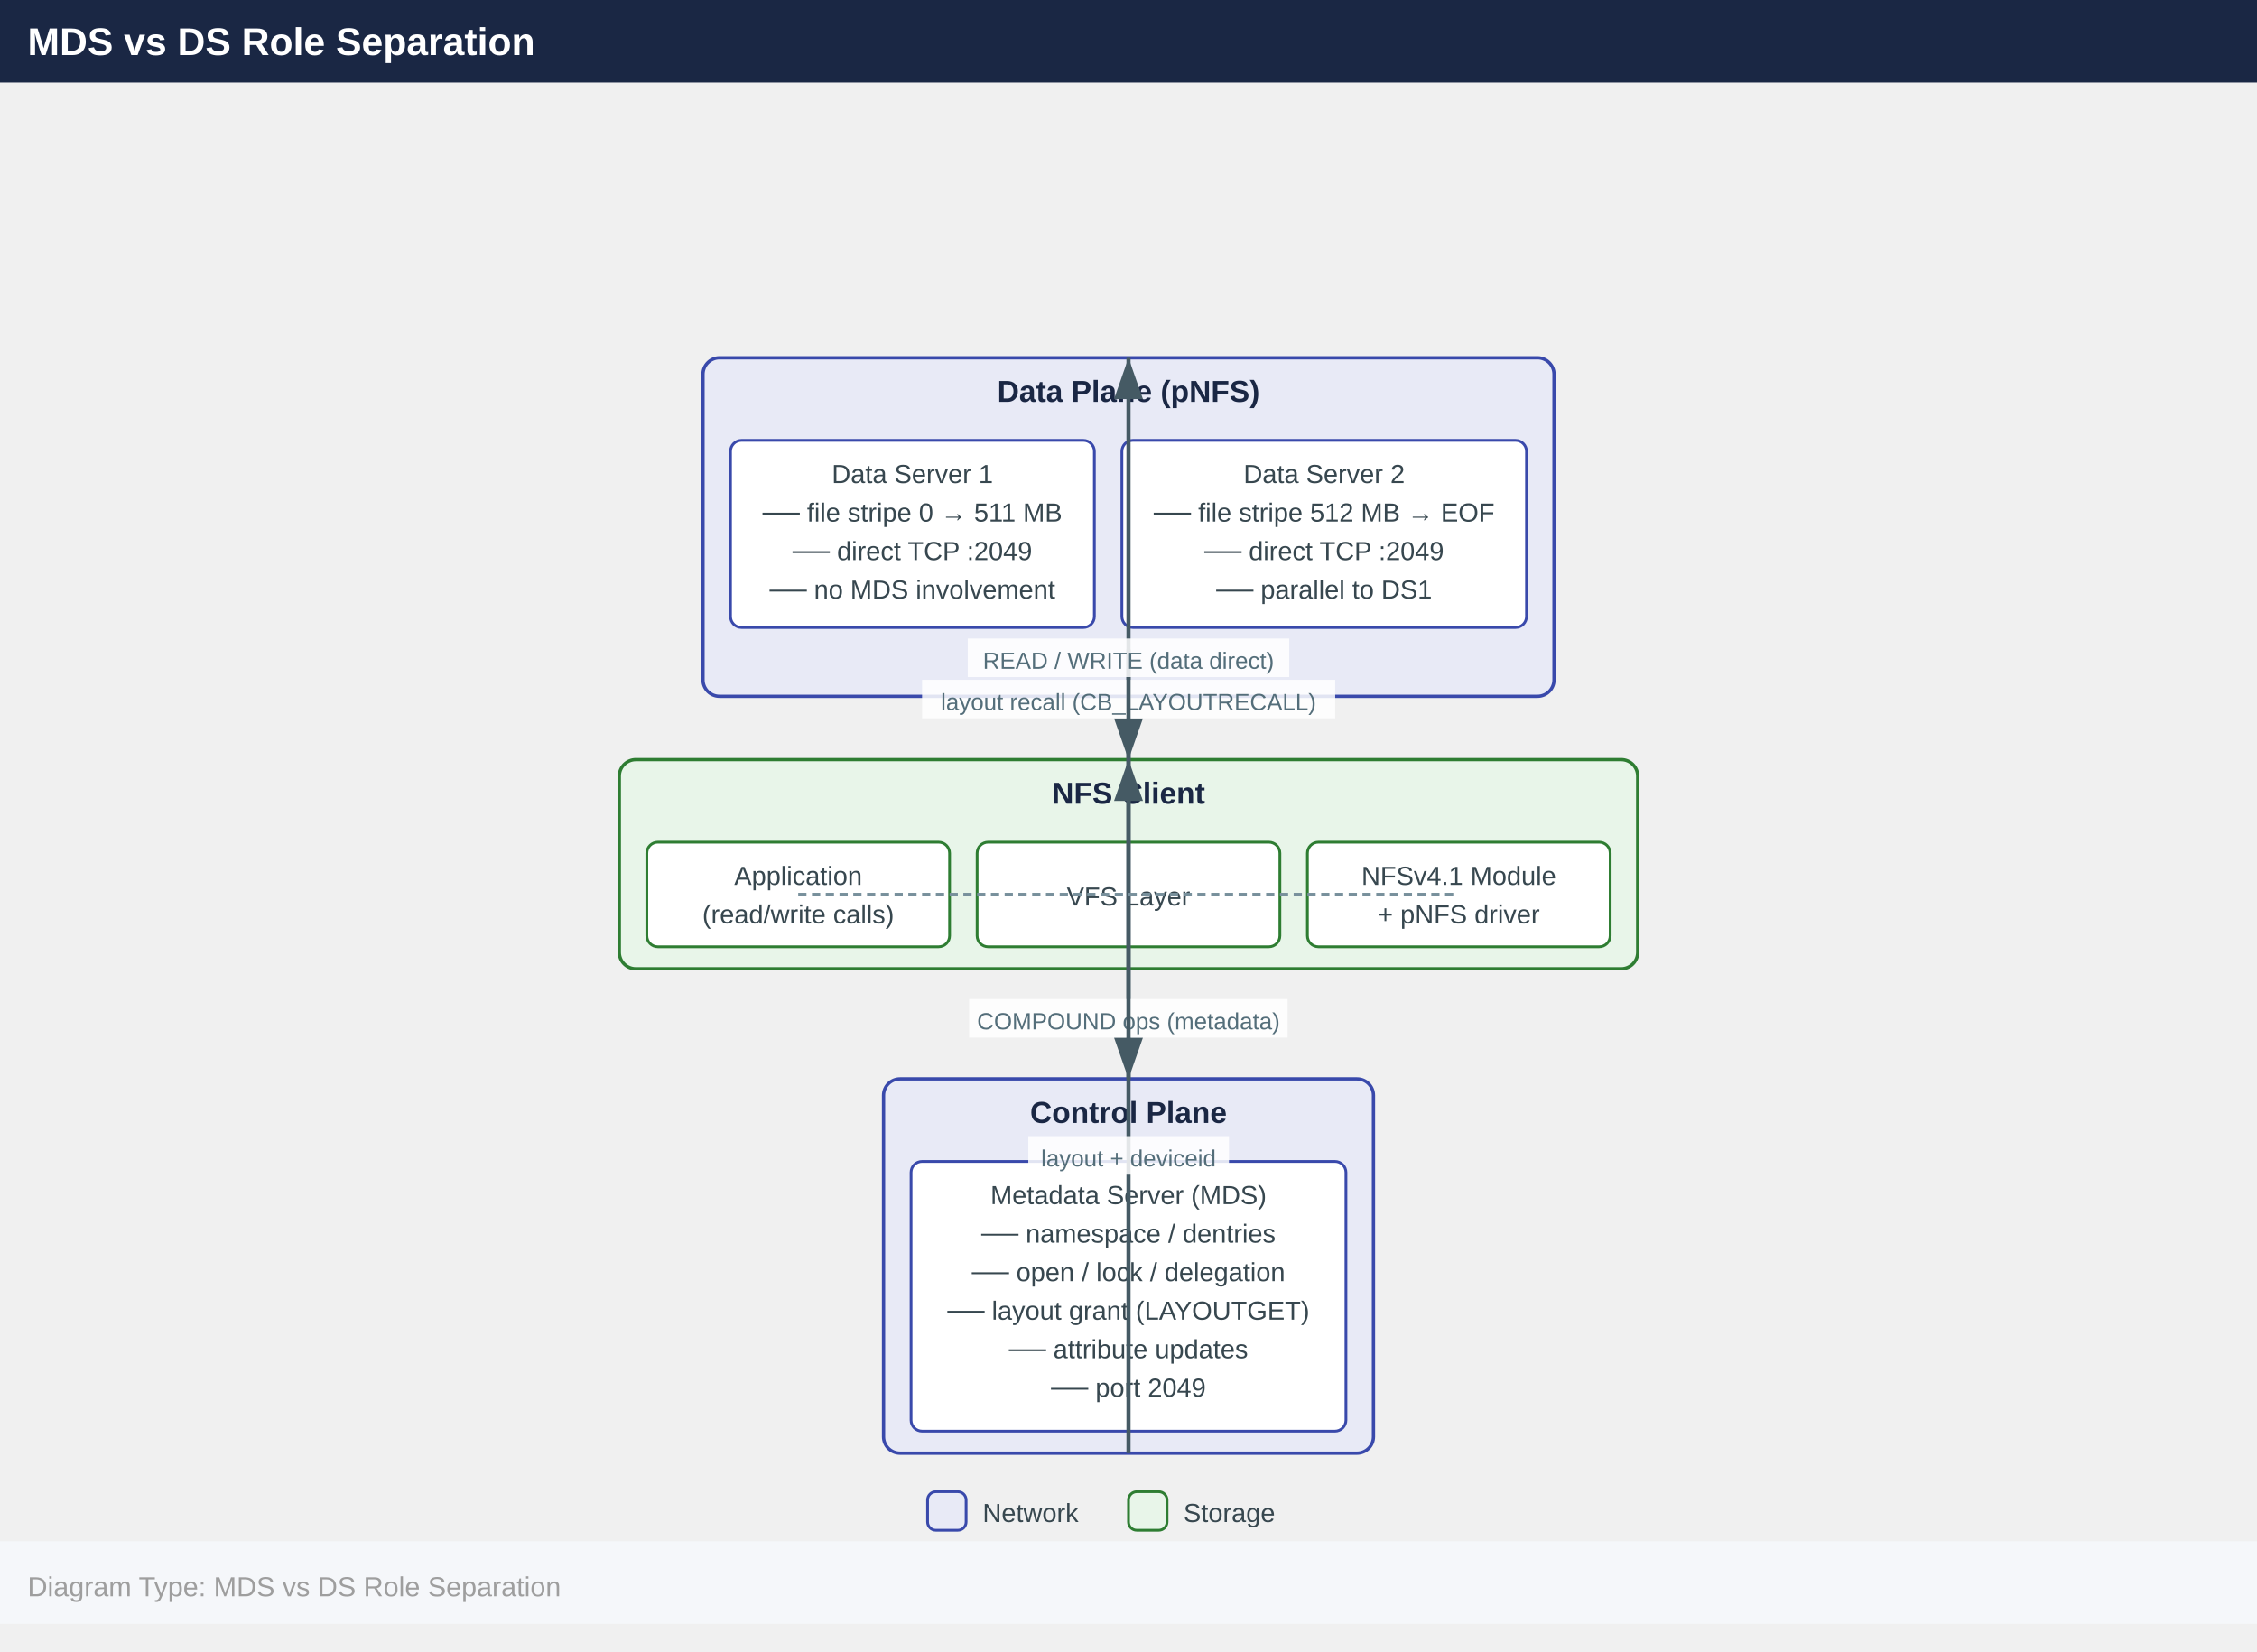
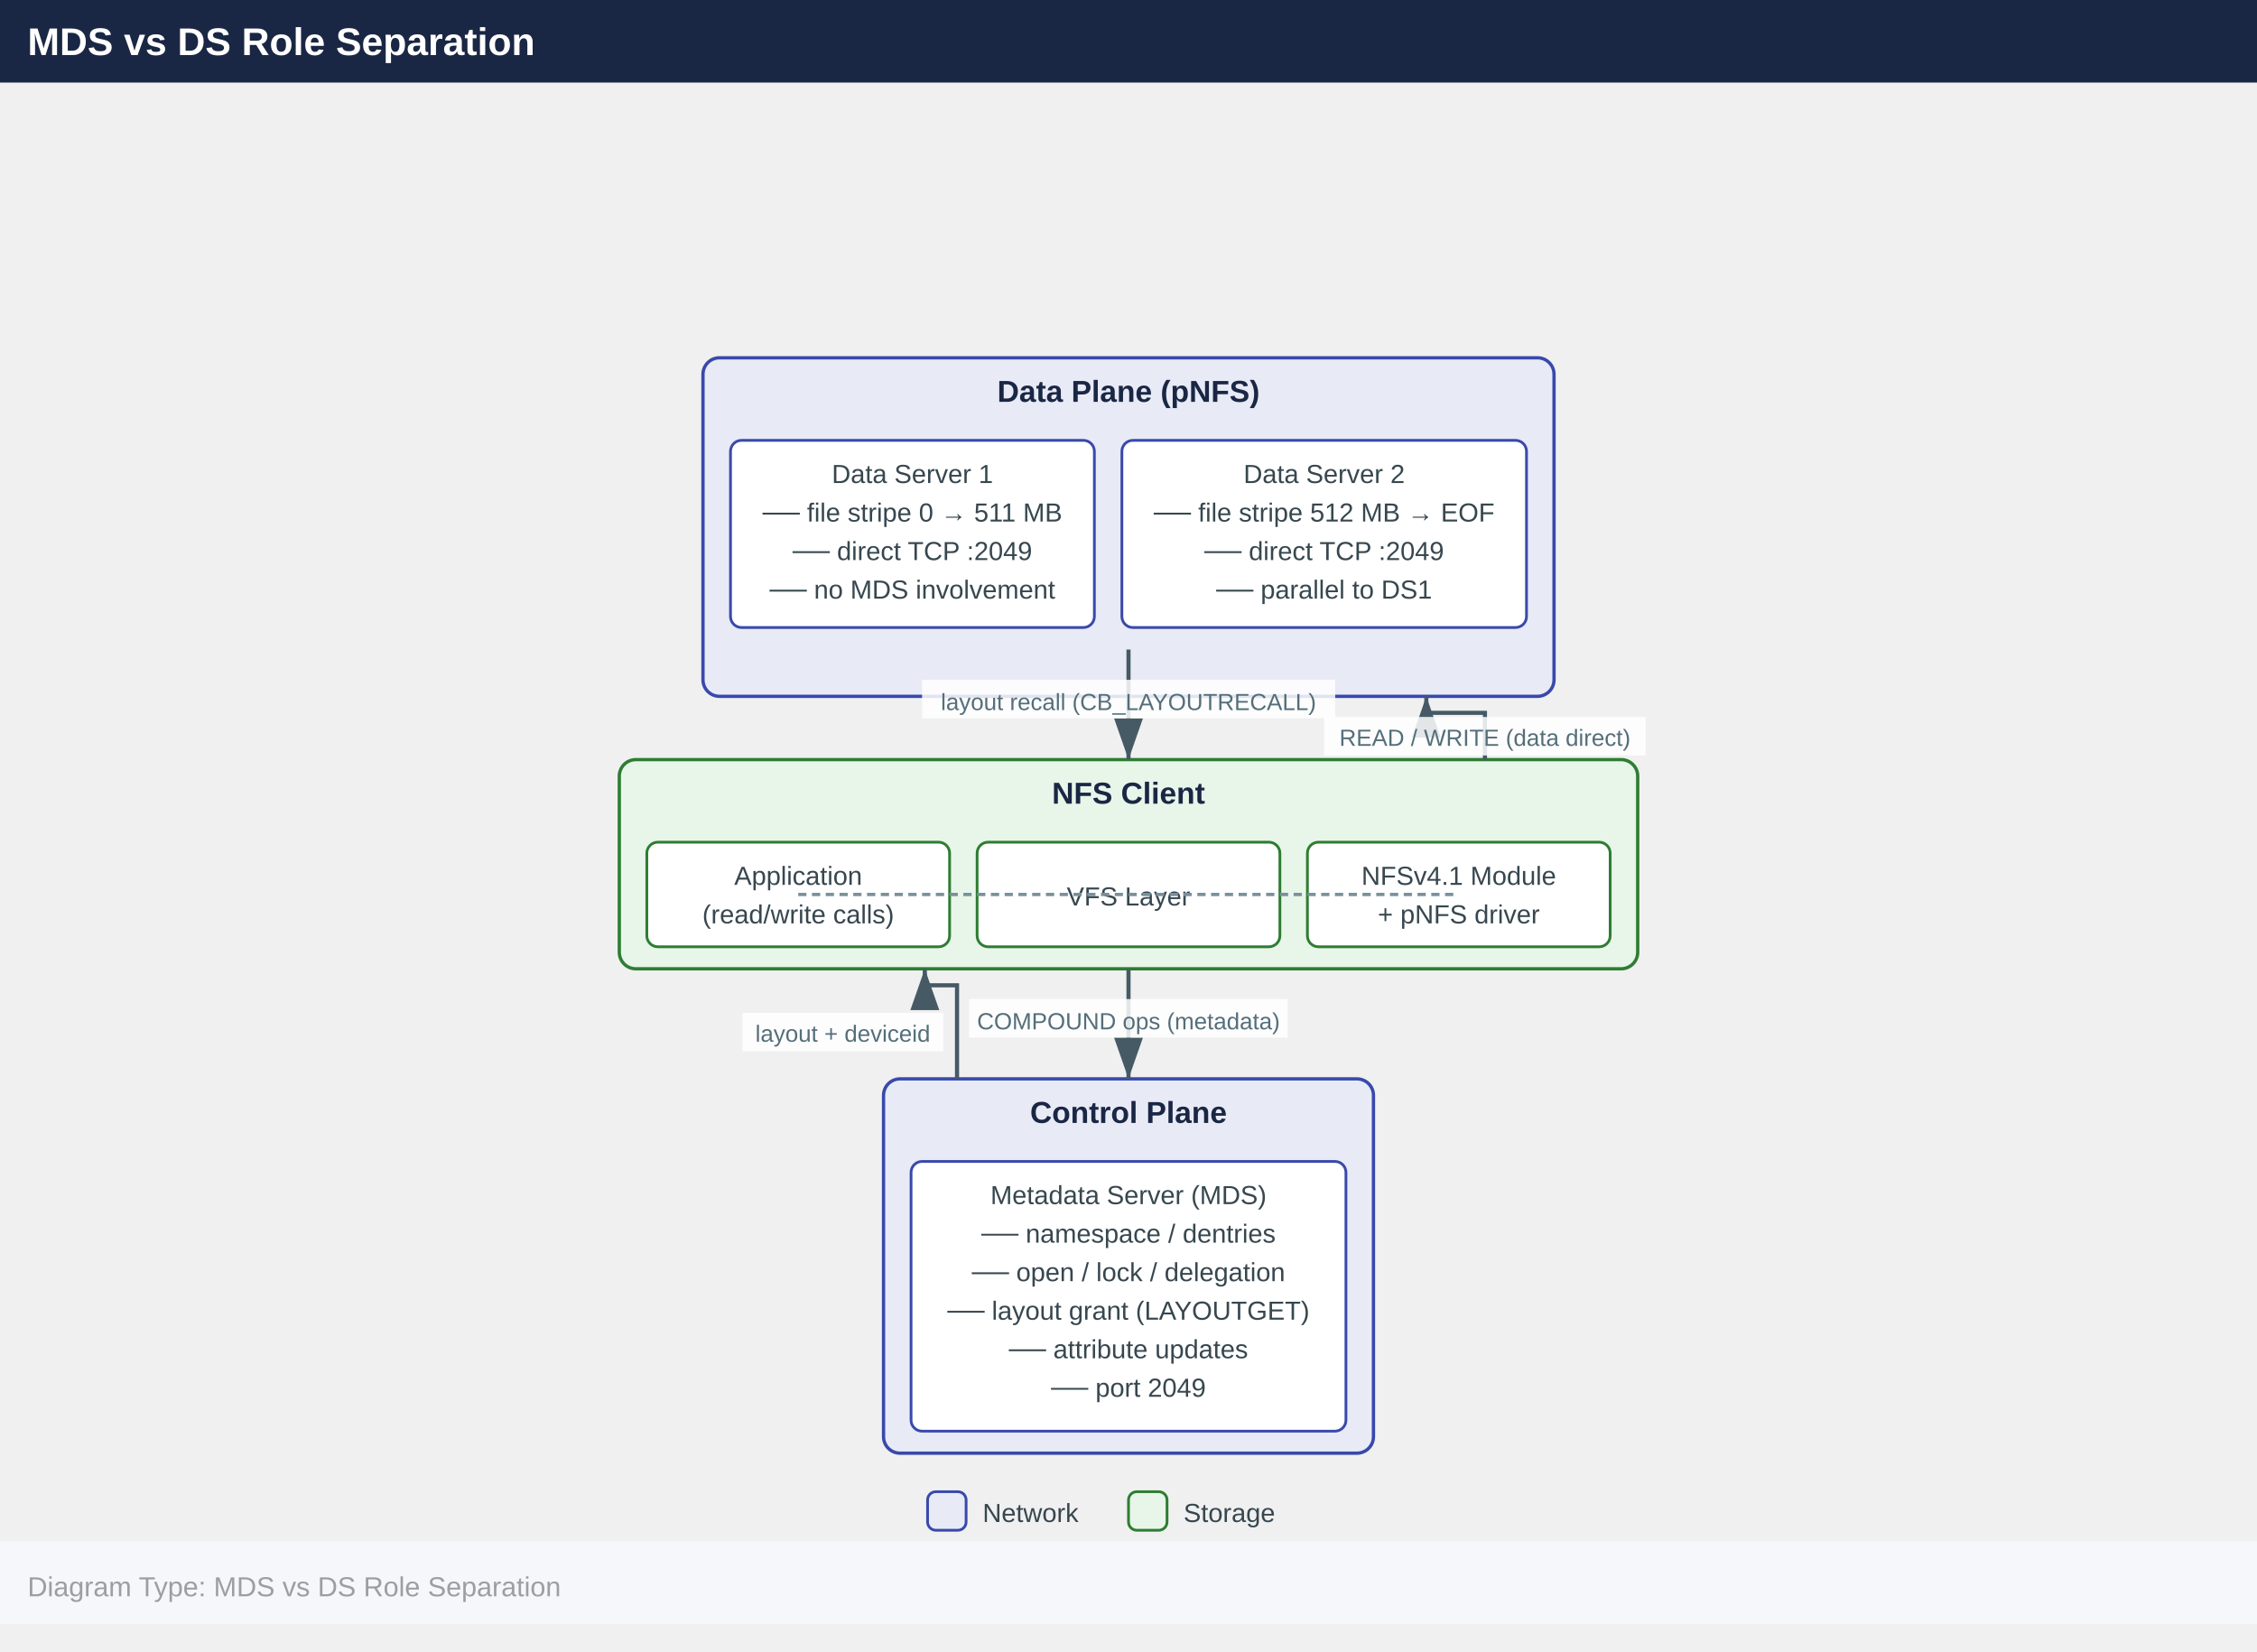
<svg xmlns="http://www.w3.org/2000/svg" width="820" height="600" viewBox="0 0 820 600">
  <defs>
    <marker id="arrowhead" markerWidth="10" markerHeight="7" refX="10" refY="3.5" orient="auto">
      <polygon points="0 0, 10 3.5, 0 7" fill="#455a64" />
    </marker>
  </defs>
  <rect x="0" y="0" width="820" height="30" fill="#1a2744" />
  <text x="10" y="20" font-family="Arial,Helvetica,sans-serif" font-size="14" font-weight="bold" fill="#ffffff">MDS vs DS Role Separation</text>
  <rect x="255.4" y="130.0" width="309.2" height="123" rx="6" fill="#e8eaf6" stroke="#3949ab" stroke-width="1.2" />
  <text x="410.0" y="146.0" text-anchor="middle" font-family="Arial,Helvetica,sans-serif" font-size="11" font-weight="700" fill="#1a2744">Data Plane (pNFS)</text>
  <rect x="265.4" y="160.0" width="132.2" height="68.0" rx="4" fill="#ffffff" stroke="#3949ab" stroke-width="1" />
  <text x="331.5" y="175.5" text-anchor="middle" font-family="Arial,Helvetica,sans-serif" font-size="9.5" fill="#37474f">Data Server 1</text>
  <text x="331.5" y="189.5" text-anchor="middle" font-family="Arial,Helvetica,sans-serif" font-size="9.5" fill="#37474f">── file stripe 0 → 511 MB</text>
  <text x="331.5" y="203.5" text-anchor="middle" font-family="Arial,Helvetica,sans-serif" font-size="9.5" fill="#37474f">── direct TCP :2049</text>
  <text x="331.5" y="217.5" text-anchor="middle" font-family="Arial,Helvetica,sans-serif" font-size="9.5" fill="#37474f">── no MDS involvement</text>
  <rect x="407.6" y="160.0" width="147.0" height="68.0" rx="4" fill="#ffffff" stroke="#3949ab" stroke-width="1" />
  <text x="481.1" y="175.5" text-anchor="middle" font-family="Arial,Helvetica,sans-serif" font-size="9.5" fill="#37474f">Data Server 2</text>
  <text x="481.1" y="189.5" text-anchor="middle" font-family="Arial,Helvetica,sans-serif" font-size="9.5" fill="#37474f">── file stripe 512 MB → EOF</text>
  <text x="481.1" y="203.5" text-anchor="middle" font-family="Arial,Helvetica,sans-serif" font-size="9.5" fill="#37474f">── direct TCP :2049</text>
  <text x="481.1" y="217.5" text-anchor="middle" font-family="Arial,Helvetica,sans-serif" font-size="9.5" fill="#37474f">── parallel to DS1</text>
  <rect x="225.0" y="276.0" width="370.0" height="76.0" rx="6" fill="#e8f5e9" stroke="#2e7d32" stroke-width="1.2" />
  <text x="410.0" y="292.0" text-anchor="middle" font-family="Arial,Helvetica,sans-serif" font-size="11" font-weight="700" fill="#1a2744">NFS Client</text>
  <rect x="235.0" y="306.0" width="110.0" height="38.0" rx="4" fill="#ffffff" stroke="#2e7d32" stroke-width="1" />
  <text x="290.0" y="321.5" text-anchor="middle" font-family="Arial,Helvetica,sans-serif" font-size="9.5" fill="#37474f">Application</text>
  <text x="290.0" y="335.5" text-anchor="middle" font-family="Arial,Helvetica,sans-serif" font-size="9.5" fill="#37474f">(read/write calls)</text>
  <rect x="355.0" y="306.0" width="110.0" height="38.0" rx="4" fill="#ffffff" stroke="#2e7d32" stroke-width="1" />
  <text x="410.0" y="329.0" text-anchor="middle" font-family="Arial,Helvetica,sans-serif" font-size="9.5" fill="#37474f">VFS Layer</text>
  <rect x="475.0" y="306.0" width="110.0" height="38.0" rx="4" fill="#ffffff" stroke="#2e7d32" stroke-width="1" />
  <text x="530.0" y="321.5" text-anchor="middle" font-family="Arial,Helvetica,sans-serif" font-size="9.5" fill="#37474f">NFSv4.1 Module</text>
  <text x="530.0" y="335.5" text-anchor="middle" font-family="Arial,Helvetica,sans-serif" font-size="9.5" fill="#37474f">+ pNFS driver</text>
  <rect x="321.0" y="392.0" width="178.0" height="136.0" rx="6" fill="#e8eaf6" stroke="#3949ab" stroke-width="1.2" />
  <text x="410.0" y="408.0" text-anchor="middle" font-family="Arial,Helvetica,sans-serif" font-size="11" font-weight="700" fill="#1a2744">Control Plane</text>
  <rect x="331.0" y="422.0" width="158.0" height="98.0" rx="4" fill="#ffffff" stroke="#3949ab" stroke-width="1" />
  <text x="410.0" y="437.5" text-anchor="middle" font-family="Arial,Helvetica,sans-serif" font-size="9.5" fill="#37474f">Metadata Server (MDS)</text>
  <text x="410.0" y="451.5" text-anchor="middle" font-family="Arial,Helvetica,sans-serif" font-size="9.5" fill="#37474f">── namespace / dentries</text>
  <text x="410.0" y="465.5" text-anchor="middle" font-family="Arial,Helvetica,sans-serif" font-size="9.5" fill="#37474f">── open / lock / delegation</text>
  <text x="410.0" y="479.5" text-anchor="middle" font-family="Arial,Helvetica,sans-serif" font-size="9.5" fill="#37474f">── layout grant (LAYOUTGET)</text>
  <text x="410.0" y="493.5" text-anchor="middle" font-family="Arial,Helvetica,sans-serif" font-size="9.5" fill="#37474f">── attribute updates</text>
  <text x="410.0" y="507.5" text-anchor="middle" font-family="Arial,Helvetica,sans-serif" font-size="9.5" fill="#37474f">── port 2049</text>
  <line x1="410.0" y1="236.0" x2="410.0" y2="276.0" stroke="#455a64" stroke-width="1.5" marker-end="url(#arrowhead)" />
  <rect x="335.0" y="247.0" width="150.1" height="14" fill="#ffffff" opacity="0.85" />
  <text x="410.0" y="258.0" text-anchor="middle" font-family="Arial,Helvetica,sans-serif" font-size="8.5" fill="#546e7a">layout recall (CB_LAYOUTRECALL)</text>
-   <line x1="410.0" y1="352.0" x2="410.0" y2="130.0" stroke="#455a64" stroke-width="1.5" marker-end="url(#arrowhead)" />
-   <rect x="351.6" y="232.0" width="116.8" height="14" fill="#ffffff" opacity="0.85" />
-   <text x="410.0" y="243.0" text-anchor="middle" font-family="Arial,Helvetica,sans-serif" font-size="8.5" fill="#546e7a">READ / WRITE (data direct)</text>
+   <polyline points="539.5,276.0 539.5,259.0 518.2,259.0 518.2,253.0" fill="none" stroke="#455a64" stroke-width="1.5" marker-end="url(#arrowhead)" />
+   <rect x="481.1" y="260.5" width="116.8" height="14" fill="#ffffff" opacity="0.85" />
+   <text x="539.5" y="271.0" text-anchor="middle" font-family="Arial,Helvetica,sans-serif" font-size="8.5" fill="#546e7a">READ / WRITE (data direct)</text>
  <line x1="410.0" y1="352.0" x2="410.0" y2="392.0" stroke="#455a64" stroke-width="1.5" marker-end="url(#arrowhead)" />
  <rect x="352.1" y="363.0" width="115.7" height="14" fill="#ffffff" opacity="0.85" />
  <text x="410.0" y="374.0" text-anchor="middle" font-family="Arial,Helvetica,sans-serif" font-size="8.5" fill="#546e7a">COMPOUND ops (metadata)</text>
-   <line x1="410.0" y1="528.0" x2="410.0" y2="276.0" stroke="#455a64" stroke-width="1.5" marker-end="url(#arrowhead)" />
-   <rect x="373.6" y="412.8" width="72.9" height="14" fill="#ffffff" opacity="0.85" />
-   <text x="410.0" y="423.8" text-anchor="middle" font-family="Arial,Helvetica,sans-serif" font-size="8.5" fill="#546e7a">layout + deviceid</text>
+   <polyline points="347.7,392.0 347.7,358.0 336.0,358.0 336.0,352.0" fill="none" stroke="#455a64" stroke-width="1.5" marker-end="url(#arrowhead)" />
+   <rect x="269.8" y="368.0" width="72.9" height="14" fill="#ffffff" opacity="0.85" />
+   <text x="306.2" y="378.5" text-anchor="middle" font-family="Arial,Helvetica,sans-serif" font-size="8.5" fill="#546e7a">layout + deviceid</text>
  <line x1="290.0" y1="325.0" x2="410.0" y2="325.0" stroke="#78909c" stroke-width="1.2" stroke-dasharray="3,2" />
  <line x1="410.0" y1="325.0" x2="530.0" y2="325.0" stroke="#78909c" stroke-width="1.2" stroke-dasharray="3,2" />
  <rect x="337.0" y="542.0" width="14" height="14" rx="3" fill="#e8eaf6" stroke="#3949ab" stroke-width="1" />
  <text x="357.0" y="553.0" font-family="Arial,Helvetica,sans-serif" font-size="9.5" fill="#37474f">Network</text>
  <rect x="410.0" y="542.0" width="14" height="14" rx="3" fill="#e8f5e9" stroke="#2e7d32" stroke-width="1" />
  <text x="430.0" y="553.0" font-family="Arial,Helvetica,sans-serif" font-size="9.5" fill="#37474f">Storage</text>
  <rect x="0" y="560.0" width="820" height="30" fill="#f5f7fa" />
  <text x="10" y="580.0" font-family="Arial,Helvetica,sans-serif" font-size="10" fill="#9e9e9e">Diagram Type: MDS vs DS Role Separation</text>
</svg>
